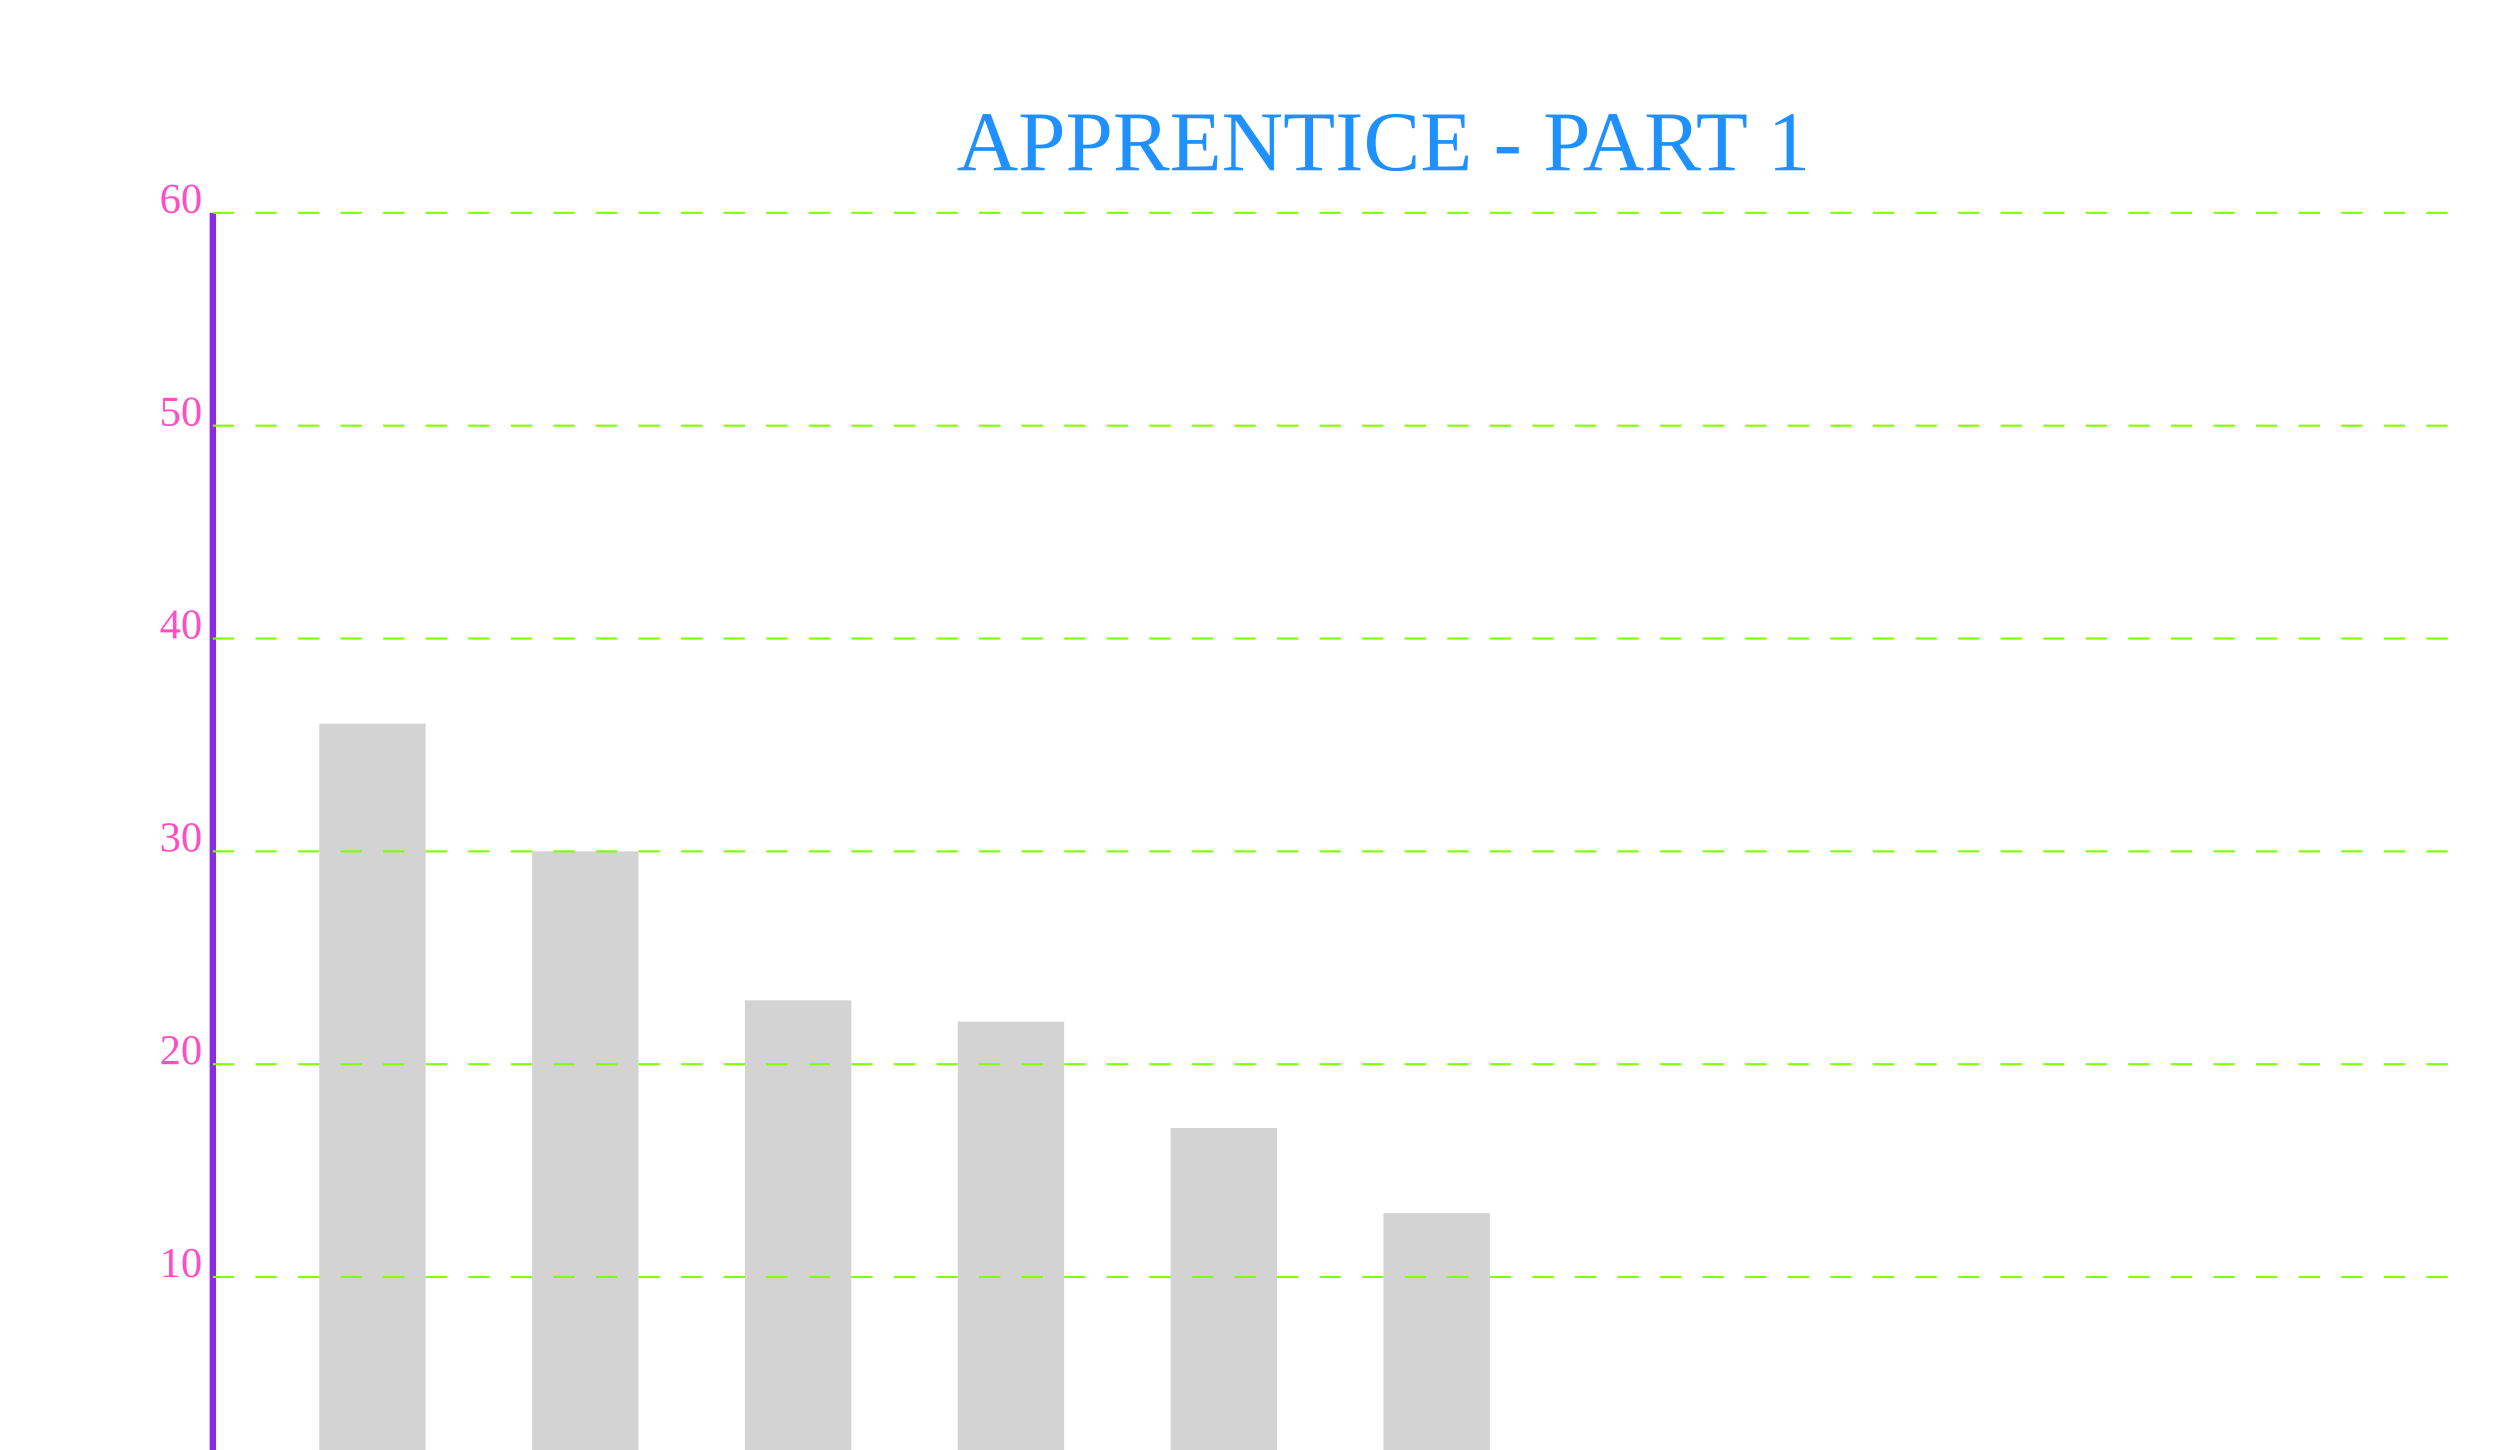
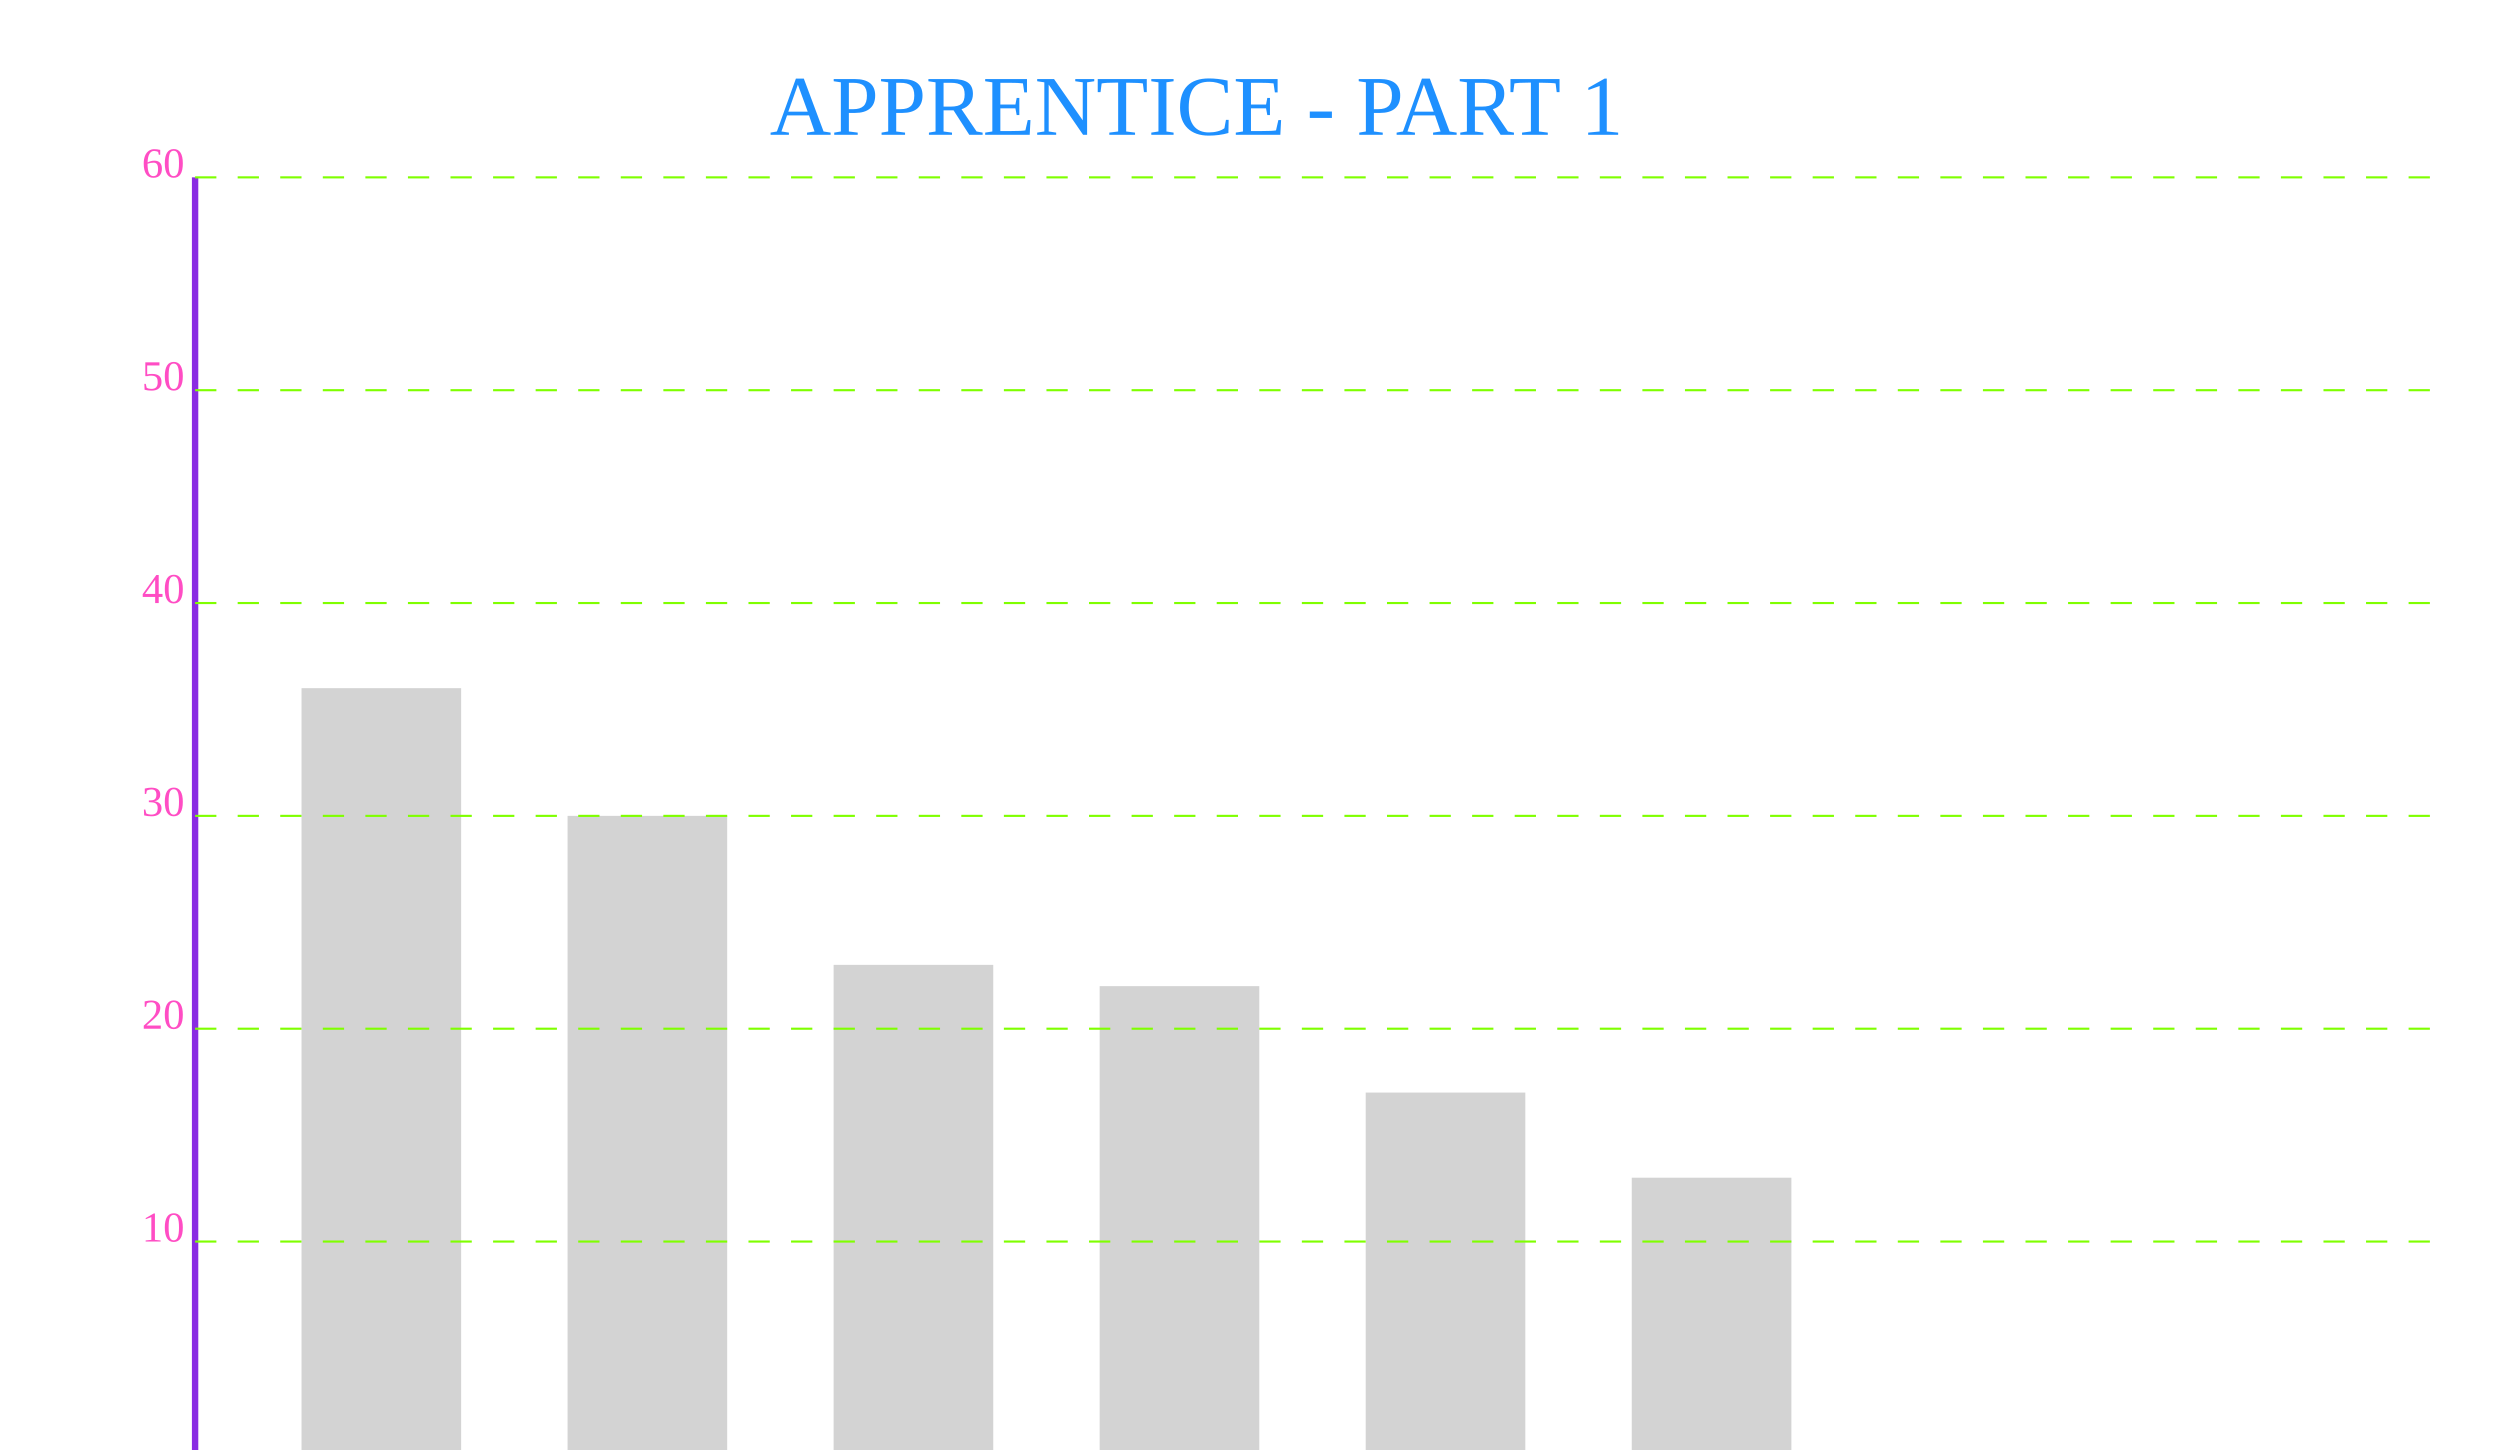
<svg xmlns="http://www.w3.org/2000/svg" width="100%" height="100%">
-   <g transform="translate(25, 350) scale(.5)">
-     <text x="600" y="-620" text-anchor="middle" fill="DodgerBlue" font-size="40">APPRENTICE - PART 1</text>
+   <g transform="translate(25, 410) scale(.6)">
+     <text x="320" y="-620" text-anchor="start" fill="DodgerBlue" font-size="40">APPRENTICE - PART 1</text>
    <line x1="50" y1="0" x2="1200" y2="0" stroke="BlueViolet" stroke-width="3" />
    <line x1="50" y1="0" x2="50" y2="-600" stroke="BlueViolet" stroke-width="3" />
    <g id="Robin">
      <text x="100 " y="30" text-anchor="start" font-size="22" fill="blue">Robin</text>
-       <rect x="100" y="-360" width="50" height="360" fill="lightgrey" />
+       <rect x="100" y="-360" width="75" height="360" fill="lightgrey" />
    </g>
    <g id="Slade">
-       <text x="200 " y="30" text-anchor="start" font-size="22" fill="blue">Slade</text>
-       <rect x="200" y="-300" width="50" height="300" fill="lightgrey" />
+       <text x="225 " y="30" text-anchor="start" font-size="22" fill="blue">Slade</text>
+       <rect x="225" y="-300" width="75" height="300" fill="lightgrey" />
    </g>
    <g id="Cyborg">
-       <text x="300 " y="30" text-anchor="start" font-size="22" fill="blue">Cyborg</text>
-       <rect x="300" y="-230" width="50" height="230" fill="lightgrey" />
+       <text x="350 " y="30" text-anchor="start" font-size="22" fill="blue">Cyborg</text>
+       <rect x="350" y="-230" width="75" height="230" fill="lightgrey" />
    </g>
    <g id="Starfire">
-       <text x="400 " y="30" text-anchor="start" font-size="22" fill="blue">Starfire</text>
-       <rect x="400" y="-220" width="50" height="220" fill="lightgrey" />
+       <text x="475 " y="30" text-anchor="start" font-size="22" fill="blue">Starfire</text>
+       <rect x="475" y="-220" width="75" height="220" fill="lightgrey" />
    </g>
    <g id="BeastBoy">
-       <text x="500 " y="30" text-anchor="start" font-size="22" fill="blue">Beast Boy</text>
-       <rect x="500" y="-170" width="50" height="170" fill="lightgrey" />
+       <text x="600 " y="30" text-anchor="start" font-size="22" fill="blue">Beast Boy</text>
+       <rect x="600" y="-170" width="75" height="170" fill="lightgrey" />
    </g>
    <g id="Raven">
-       <text x="600 " y="30" text-anchor="start" font-size="22" fill="blue">Raven</text>
-       <rect x="600" y="-130" width="50" height="130" fill="lightgrey" />
+       <text x="725 " y="30" text-anchor="start" font-size="22" fill="blue">Raven</text>
+       <rect x="725" y="-130" width="75" height="130" fill="lightgrey" />
    </g>
    <text x="35" y="-100" fill="#ff4dc4" text-anchor="middle" font-size="20">10</text>
    <line x1="50" y1="-100" x2="1100" y2="-100" stroke="Chartreuse" stroke-dasharray="10" />
    <text x="35" y="-200" fill="#ff4dc4" text-anchor="middle" font-size="20">20</text>
    <line x1="50" y1="-200" x2="1100" y2="-200" stroke="Chartreuse" stroke-dasharray="10" />
    <text x="35" y="-300" fill="#ff4dc4" text-anchor="middle" font-size="20">30</text>
    <line x1="50" y1="-300" x2="1100" y2="-300" stroke="Chartreuse" stroke-dasharray="10" />
    <text x="35" y="-400" fill="#ff4dc4" text-anchor="middle" font-size="20">40</text>
    <line x1="50" y1="-400" x2="1100" y2="-400" stroke="Chartreuse" stroke-dasharray="10" />
    <text x="35" y="-500" fill="#ff4dc4" text-anchor="middle" font-size="20">50</text>
    <line x1="50" y1="-500" x2="1100" y2="-500" stroke="Chartreuse" stroke-dasharray="10" />
    <text x="35" y="-600" fill="#ff4dc4" text-anchor="middle" font-size="20">60</text>
    <line x1="50" y1="-600" x2="1100" y2="-600" stroke="Chartreuse" stroke-dasharray="10" />
  </g>
</svg>
